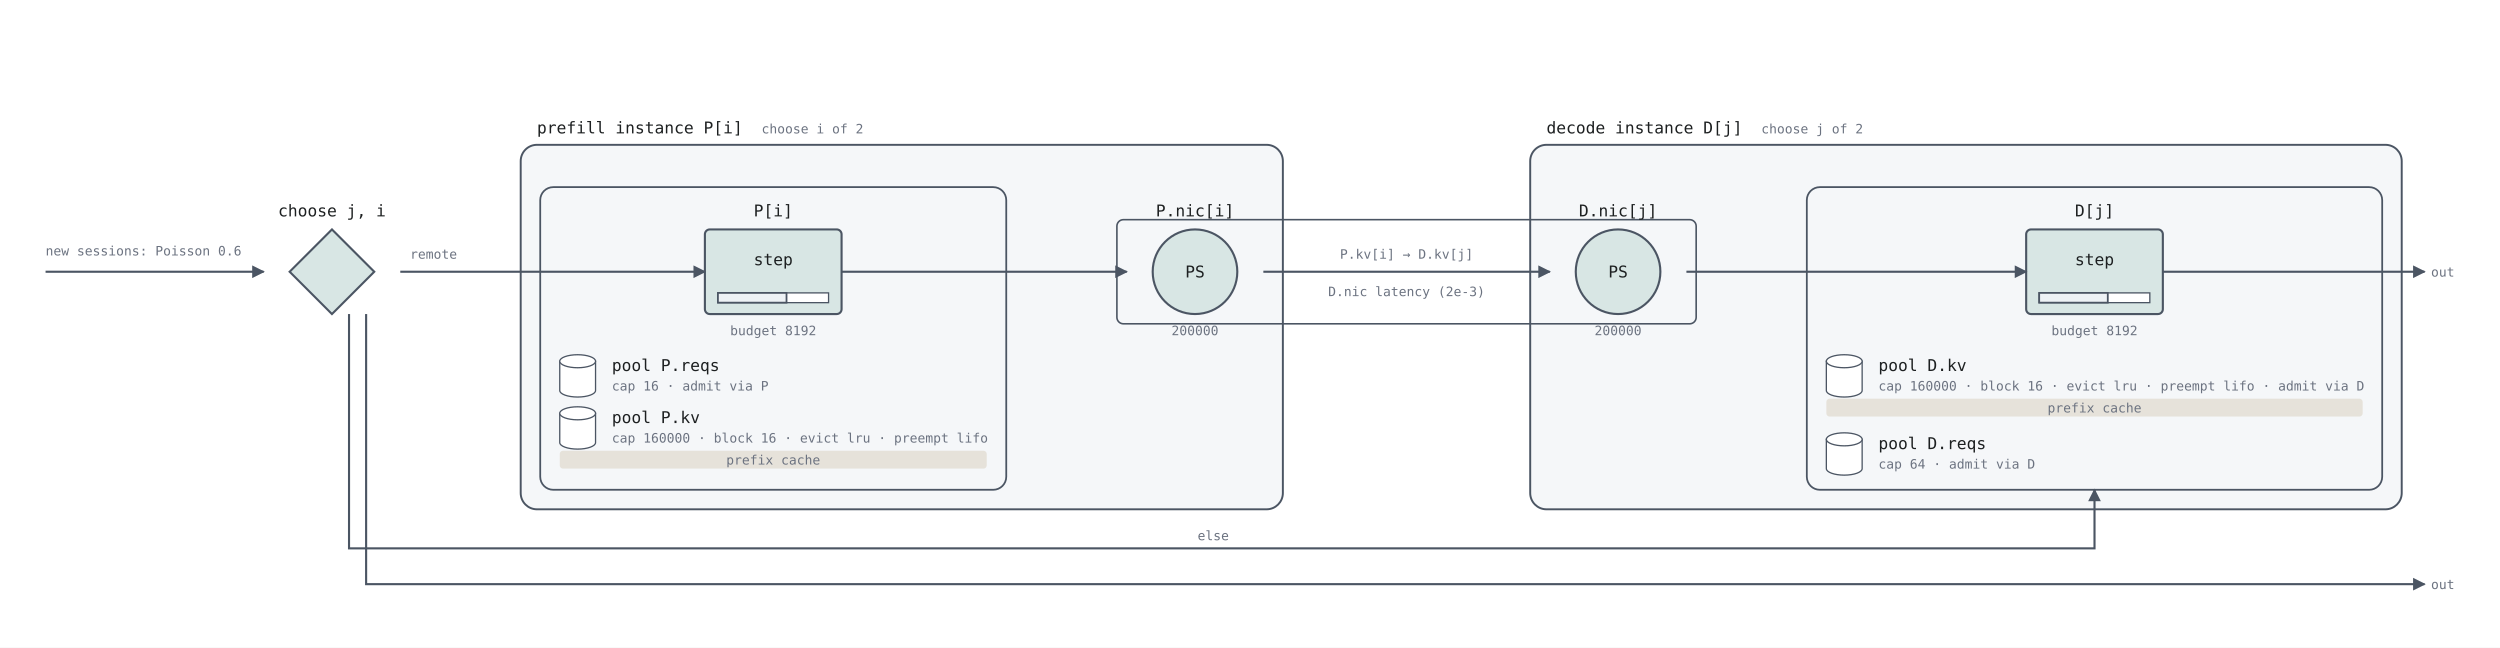
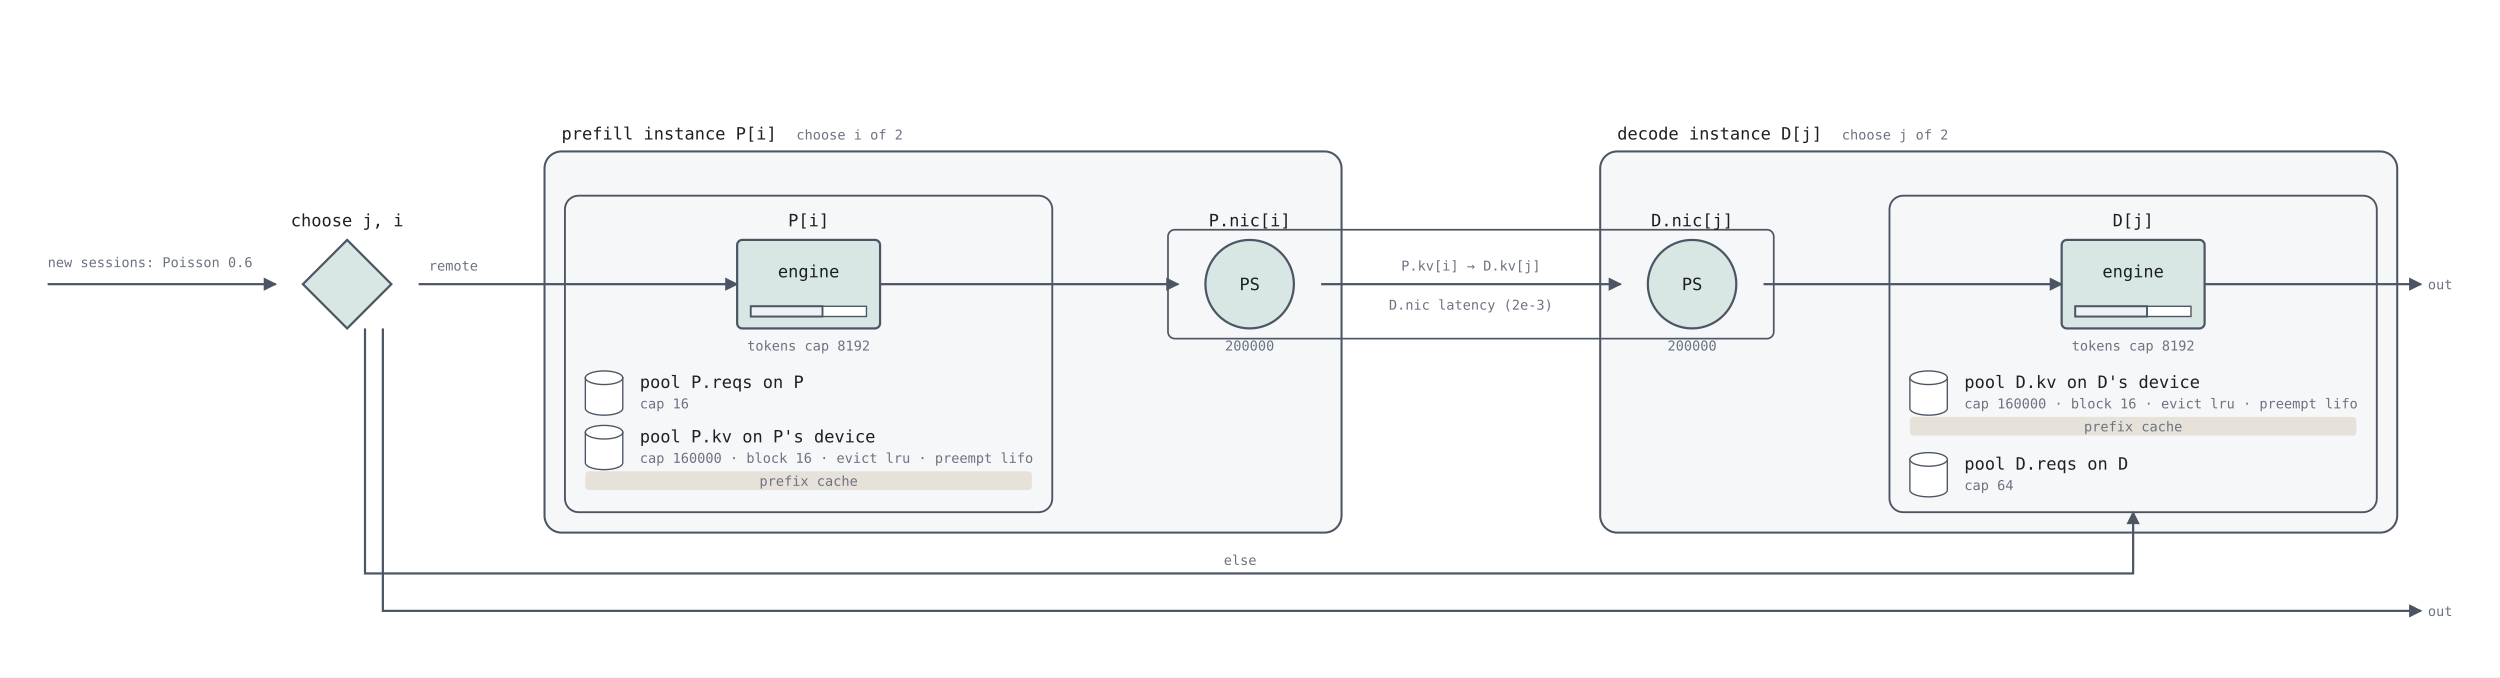
- <svg xmlns="http://www.w3.org/2000/svg" width="1536.4" height="398" viewBox="0 0 1536.4 398" role="img">
+ <svg xmlns="http://www.w3.org/2000/svg" width="1469.2" height="398" viewBox="0 0 1469.2 398" role="img">
  <style>
  text { font-family: ui-monospace, "SF Mono", Menlo, Consolas, monospace; }
  @media (prefers-color-scheme: dark) {
    text { fill: #e8e6e3; } text.dim { fill: #9aa4b2; }
    .bg { fill:#14171a }
    .solid { fill:#232a31;stroke:#b6bfcc }
    .cached { fill:#33302a }
    .instance { fill:#1a1f24;stroke:#b6bfcc }
    .frame { stroke:#b6bfcc }
    .enclosure { stroke:#9aa4b2 }
    .station { fill:#26403d;stroke:#b6bfcc }
    .cell { fill:#14171a;stroke:#b6bfcc }
    .rail { stroke:#b6bfcc }
    .flow { stroke:#b6bfcc }
    .back { stroke:#b6bfcc }
    .relation { stroke:#9aa4b2 }
  }
</style>
  <defs>
    <marker id="a" viewBox="0 0 10 10" refX="9" refY="5" markerWidth="6" markerHeight="6" orient="auto-start-reverse">
      <path d="M0 0 L10 5 L0 10 z" fill="context-stroke" />
    </marker>
  </defs>
-   <rect class="bg" fill="#ffffff" x="0" y="0" width="1536.4" height="398" />
-   <rect class="instance" fill="#f5f7f9" stroke="#4b5563" stroke-width="1.2" x="940.4" y="89" width="535.6" height="224" rx="10" />
+   <rect class="bg" fill="#ffffff" x="0" y="0" width="1469.2" height="398" />
+   <rect class="instance" fill="#f5f7f9" stroke="#4b5563" stroke-width="1.2" x="940.4" y="89" width="468.4" height="224" rx="10" />
  <rect class="instance" fill="#f5f7f9" stroke="#4b5563" stroke-width="1.2" x="320" y="89" width="468.4" height="224" rx="10" />
  <rect class="rail" fill="none" stroke="#4b5563" stroke-width="1" x="686.4" y="135" width="356" height="64" rx="4" />
  <path class="flow" fill="none" stroke="#4b5563" stroke-width="1.3" d="M776.4 167 L952.4 167" marker-end="url(#a)" />
  <text x="864.4" y="159" text-anchor="middle" font-size="8" fill="#6b7280" class="dim">P.kv[i] → D.kv[j]</text>
  <text x="864.4" y="182" text-anchor="middle" font-size="8" fill="#6b7280" class="dim">D.nic latency (2e-3)</text>
  <rect class="frame" fill="none" stroke="#4b5563" stroke-width="1.1" x="332" y="115" width="286.4" height="186" rx="8" />
  <path class="cell" fill="#ffffff" stroke="#4b5563" stroke-width=".8" d="M 344 222 L 344 240 A 11 4 0 0 0 366 240 L 366 222 Z" />
  <ellipse class="cell" fill="#ffffff" stroke="#4b5563" stroke-width=".8" cx="355" cy="222" rx="11" ry="4" />
-   <text x="376" y="228" text-anchor="start" font-size="10" fill="#1d2021">pool P.reqs</text>
-   <text x="376" y="240" text-anchor="start" font-size="8" fill="#6b7280" class="dim">cap 16 · admit via P</text>
+   <text x="376" y="228" text-anchor="start" font-size="10" fill="#1d2021">pool P.reqs on P</text>
+   <text x="376" y="240" text-anchor="start" font-size="8" fill="#6b7280" class="dim">cap 16</text>
  <path class="cell" fill="#ffffff" stroke="#4b5563" stroke-width=".8" d="M 344 254 L 344 272 A 11 4 0 0 0 366 272 L 366 254 Z" />
  <ellipse class="cell" fill="#ffffff" stroke="#4b5563" stroke-width=".8" cx="355" cy="254" rx="11" ry="4" />
-   <text x="376" y="260" text-anchor="start" font-size="10" fill="#1d2021">pool P.kv</text>
+   <text x="376" y="260" text-anchor="start" font-size="10" fill="#1d2021">pool P.kv on P's device</text>
  <text x="376" y="272" text-anchor="start" font-size="8" fill="#6b7280" class="dim">cap 160000 · block 16 · evict lru · preempt lifo</text>
  <rect class="cached" fill="#e6e2da" stroke="none" x="344" y="277" width="262.4" height="11" rx="2" />
  <text x="475.2" y="285.5" text-anchor="middle" font-size="8" fill="#6b7280" class="dim">prefix cache</text>
-   <rect class="frame" fill="none" stroke="#4b5563" stroke-width="1.1" x="1110.4" y="115" width="353.6" height="186" rx="8" />
+   <rect class="frame" fill="none" stroke="#4b5563" stroke-width="1.1" x="1110.4" y="115" width="286.4" height="186" rx="8" />
  <path class="cell" fill="#ffffff" stroke="#4b5563" stroke-width=".8" d="M 1122.4 222 L 1122.4 240 A 11 4 0 0 0 1144.4 240 L 1144.4 222 Z" />
  <ellipse class="cell" fill="#ffffff" stroke="#4b5563" stroke-width=".8" cx="1133.4" cy="222" rx="11" ry="4" />
-   <text x="1154.4" y="228" text-anchor="start" font-size="10" fill="#1d2021">pool D.kv</text>
-   <text x="1154.4" y="240" text-anchor="start" font-size="8" fill="#6b7280" class="dim">cap 160000 · block 16 · evict lru · preempt lifo · admit via D</text>
-   <rect class="cached" fill="#e6e2da" stroke="none" x="1122.4" y="245" width="329.6" height="11" rx="2" />
-   <text x="1287.2" y="253.5" text-anchor="middle" font-size="8" fill="#6b7280" class="dim">prefix cache</text>
+   <text x="1154.4" y="228" text-anchor="start" font-size="10" fill="#1d2021">pool D.kv on D's device</text>
+   <text x="1154.4" y="240" text-anchor="start" font-size="8" fill="#6b7280" class="dim">cap 160000 · block 16 · evict lru · preempt lifo</text>
+   <rect class="cached" fill="#e6e2da" stroke="none" x="1122.4" y="245" width="262.4" height="11" rx="2" />
+   <text x="1253.6" y="253.5" text-anchor="middle" font-size="8" fill="#6b7280" class="dim">prefix cache</text>
  <path class="cell" fill="#ffffff" stroke="#4b5563" stroke-width=".8" d="M 1122.4 270 L 1122.4 288 A 11 4 0 0 0 1144.4 288 L 1144.4 270 Z" />
  <ellipse class="cell" fill="#ffffff" stroke="#4b5563" stroke-width=".8" cx="1133.4" cy="270" rx="11" ry="4" />
-   <text x="1154.4" y="276" text-anchor="start" font-size="10" fill="#1d2021">pool D.reqs</text>
-   <text x="1154.4" y="288" text-anchor="start" font-size="8" fill="#6b7280" class="dim">cap 64 · admit via D</text>
+   <text x="1154.4" y="276" text-anchor="start" font-size="10" fill="#1d2021">pool D.reqs on D</text>
+   <text x="1154.4" y="288" text-anchor="start" font-size="8" fill="#6b7280" class="dim">cap 64</text>
  <polygon class="station" fill="#d8e6e4" stroke="#4b5563" stroke-width="1.3" points="204,141 230,167 204,193 178,167" />
  <text x="204" y="133" text-anchor="middle" font-size="10" fill="#1d2021">choose j, i</text>
  <rect class="station" fill="#d8e6e4" stroke="#4b5563" stroke-width="1.3" x="433.2" y="141" width="84" height="52" rx="3" />
  <rect class="cell" fill="#ffffff" stroke="#4b5563" stroke-width=".8" x="441.2" y="180" width="68" height="6" />
  <rect class="solid" fill="#eef2f5" stroke="#4b5563" stroke-width="1.1" x="441.2" y="180" width="42.16" height="6" />
-   <text x="475.2" y="163" text-anchor="middle" font-size="10" fill="#1d2021">step</text>
+   <text x="475.2" y="163" text-anchor="middle" font-size="10" fill="#1d2021">engine</text>
  <text x="475.2" y="133" text-anchor="middle" font-size="10" fill="#1d2021">P[i]</text>
-   <text x="475.2" y="206" text-anchor="middle" font-size="8" fill="#6b7280" class="dim">budget 8192</text>
+   <text x="475.2" y="206" text-anchor="middle" font-size="8" fill="#6b7280" class="dim">tokens cap 8192</text>
  <circle class="station" fill="#d8e6e4" stroke="#4b5563" stroke-width="1.3" cx="734.4" cy="167" r="26" />
  <text x="734.4" y="170.5" text-anchor="middle" font-size="10" fill="#1d2021">PS</text>
  <text x="734.4" y="133" text-anchor="middle" font-size="10" fill="#1d2021">P.nic[i]</text>
  <text x="734.4" y="206" text-anchor="middle" font-size="8" fill="#6b7280" class="dim">200000</text>
  <circle class="station" fill="#d8e6e4" stroke="#4b5563" stroke-width="1.3" cx="994.4" cy="167" r="26" />
  <text x="994.4" y="170.5" text-anchor="middle" font-size="10" fill="#1d2021">PS</text>
  <text x="994.4" y="133" text-anchor="middle" font-size="10" fill="#1d2021">D.nic[j]</text>
  <text x="994.4" y="206" text-anchor="middle" font-size="8" fill="#6b7280" class="dim">200000</text>
-   <rect class="station" fill="#d8e6e4" stroke="#4b5563" stroke-width="1.3" x="1245.2" y="141" width="84" height="52" rx="3" />
-   <rect class="cell" fill="#ffffff" stroke="#4b5563" stroke-width=".8" x="1253.2" y="180" width="68" height="6" />
-   <rect class="solid" fill="#eef2f5" stroke="#4b5563" stroke-width="1.1" x="1253.2" y="180" width="42.16" height="6" />
-   <text x="1287.2" y="163" text-anchor="middle" font-size="10" fill="#1d2021">step</text>
-   <text x="1287.2" y="133" text-anchor="middle" font-size="10" fill="#1d2021">D[j]</text>
-   <text x="1287.2" y="206" text-anchor="middle" font-size="8" fill="#6b7280" class="dim">budget 8192</text>
+   <rect class="station" fill="#d8e6e4" stroke="#4b5563" stroke-width="1.3" x="1211.6" y="141" width="84" height="52" rx="3" />
+   <rect class="cell" fill="#ffffff" stroke="#4b5563" stroke-width=".8" x="1219.6" y="180" width="68" height="6" />
+   <rect class="solid" fill="#eef2f5" stroke="#4b5563" stroke-width="1.1" x="1219.6" y="180" width="42.16" height="6" />
+   <text x="1253.6" y="163" text-anchor="middle" font-size="10" fill="#1d2021">engine</text>
+   <text x="1253.6" y="133" text-anchor="middle" font-size="10" fill="#1d2021">D[j]</text>
+   <text x="1253.6" y="206" text-anchor="middle" font-size="8" fill="#6b7280" class="dim">tokens cap 8192</text>
  <text x="330" y="82" text-anchor="start" font-size="10" fill="#1d2021">prefill instance P[i]</text>
  <text x="468" y="82" text-anchor="start" font-size="8" fill="#6b7280" class="dim">choose i of 2</text>
  <text x="950.4" y="82" text-anchor="start" font-size="10" fill="#1d2021">decode instance D[j]</text>
  <text x="1082.4" y="82" text-anchor="start" font-size="8" fill="#6b7280" class="dim">choose j of 2</text>
  <path class="flow" fill="none" stroke="#4b5563" stroke-width="1.3" d="M28 167 L162 167" marker-end="url(#a)" />
  <text x="28" y="157" text-anchor="start" font-size="8" fill="#6b7280" class="dim">new sessions: Poisson 0.6</text>
  <path class="flow" fill="none" stroke="#4b5563" stroke-width="1.3" d="M246 167 L433.2 167" marker-end="url(#a)" />
  <text x="252" y="159" text-anchor="start" font-size="8" fill="#6b7280" class="dim">remote</text>
  <path class="flow" fill="none" stroke="#4b5563" stroke-width="1.3" d="M517.2 167 L692.4 167" marker-end="url(#a)" />
-   <path class="flow" fill="none" stroke="#4b5563" stroke-width="1.3" d="M1036.4 167 L1245.2 167" marker-end="url(#a)" />
-   <path class="flow" fill="none" stroke="#4b5563" stroke-width="1.3" d="M214.5 193 L214.5 337 L1287.2 337 L1287.2 301" marker-end="url(#a)" />
-   <text x="745.6" y="332" text-anchor="middle" font-size="8" fill="#6b7280" class="dim">else</text>
-   <path class="flow" fill="none" stroke="#4b5563" stroke-width="1.3" d="M1329.2 167 L1490 167" marker-end="url(#a)" />
-   <text x="1494" y="170" text-anchor="start" font-size="8" fill="#6b7280" class="dim">out</text>
-   <path class="flow" fill="none" stroke="#4b5563" stroke-width="1.3" d="M225 193 L225 359 L1490 359" marker-end="url(#a)" />
-   <text x="1494" y="362" text-anchor="start" font-size="8" fill="#6b7280" class="dim">out</text>
+   <path class="flow" fill="none" stroke="#4b5563" stroke-width="1.3" d="M1036.4 167 L1211.6 167" marker-end="url(#a)" />
+   <path class="flow" fill="none" stroke="#4b5563" stroke-width="1.3" d="M214.5 193 L214.5 337 L1253.6 337 L1253.6 301" marker-end="url(#a)" />
+   <text x="728.8" y="332" text-anchor="middle" font-size="8" fill="#6b7280" class="dim">else</text>
+   <path class="flow" fill="none" stroke="#4b5563" stroke-width="1.3" d="M1295.6 167 L1422.8 167" marker-end="url(#a)" />
+   <text x="1426.8" y="170" text-anchor="start" font-size="8" fill="#6b7280" class="dim">out</text>
+   <path class="flow" fill="none" stroke="#4b5563" stroke-width="1.3" d="M225 193 L225 359 L1422.8 359" marker-end="url(#a)" />
+   <text x="1426.8" y="362" text-anchor="start" font-size="8" fill="#6b7280" class="dim">out</text>
</svg>
